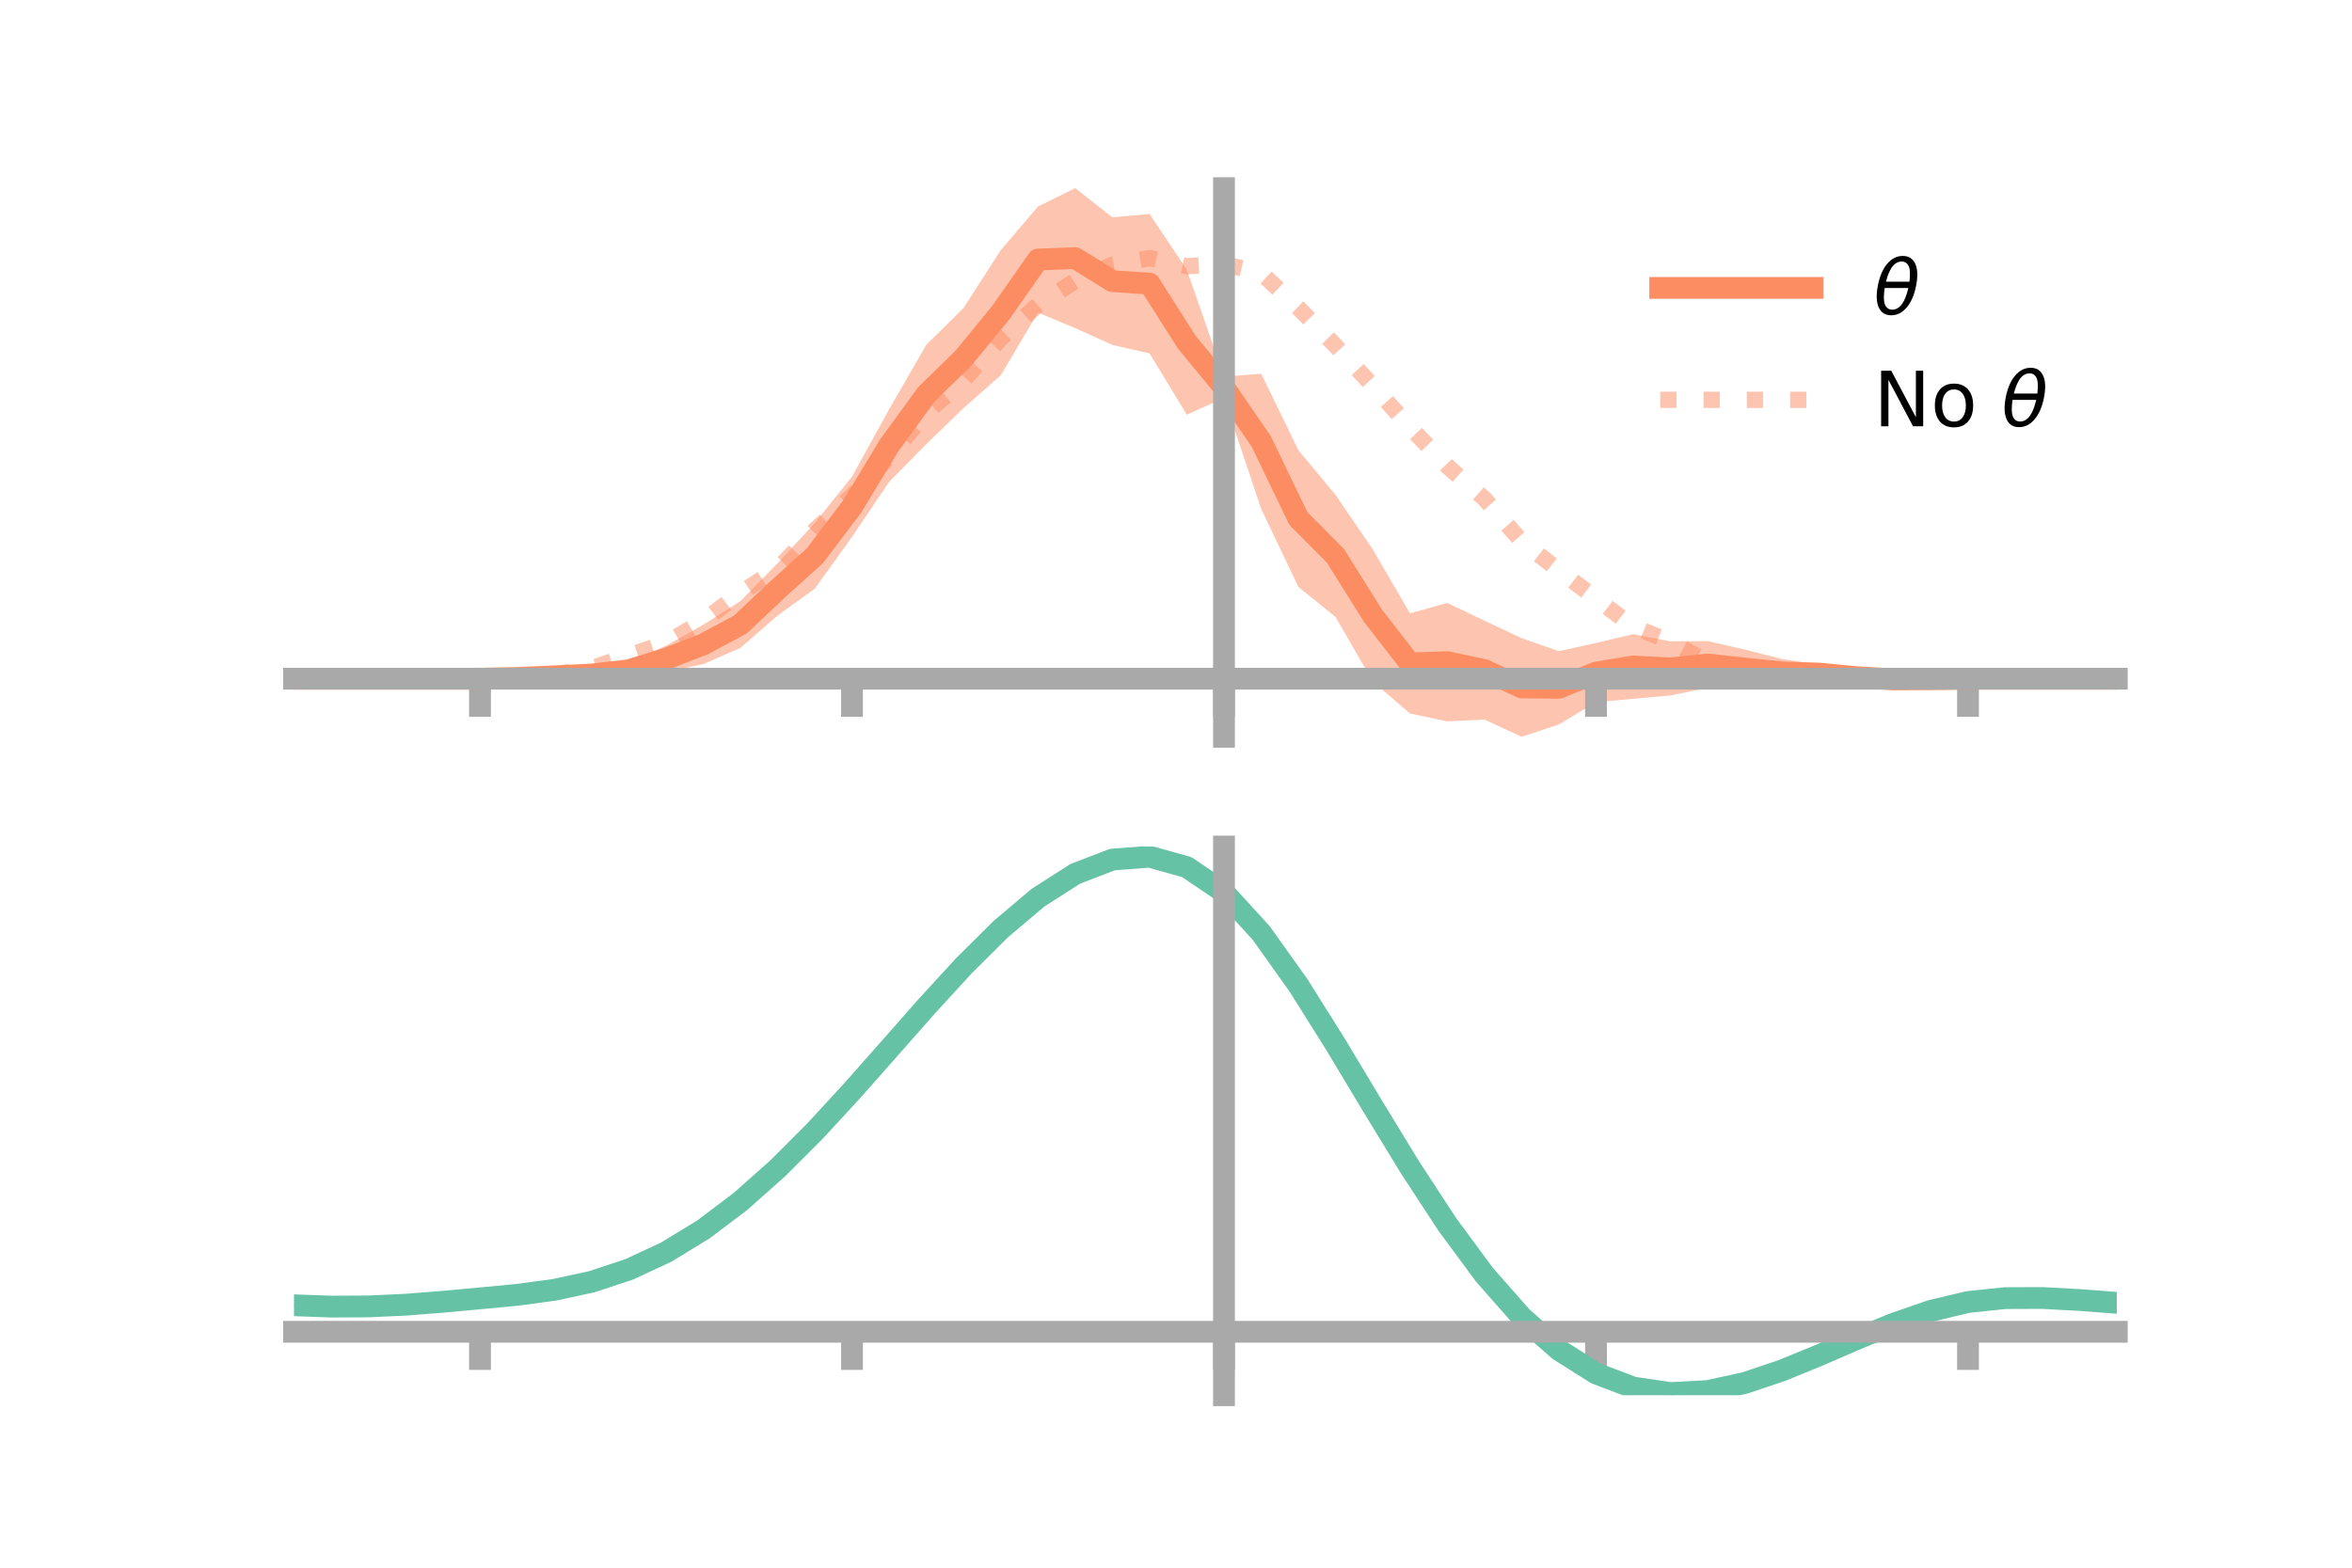
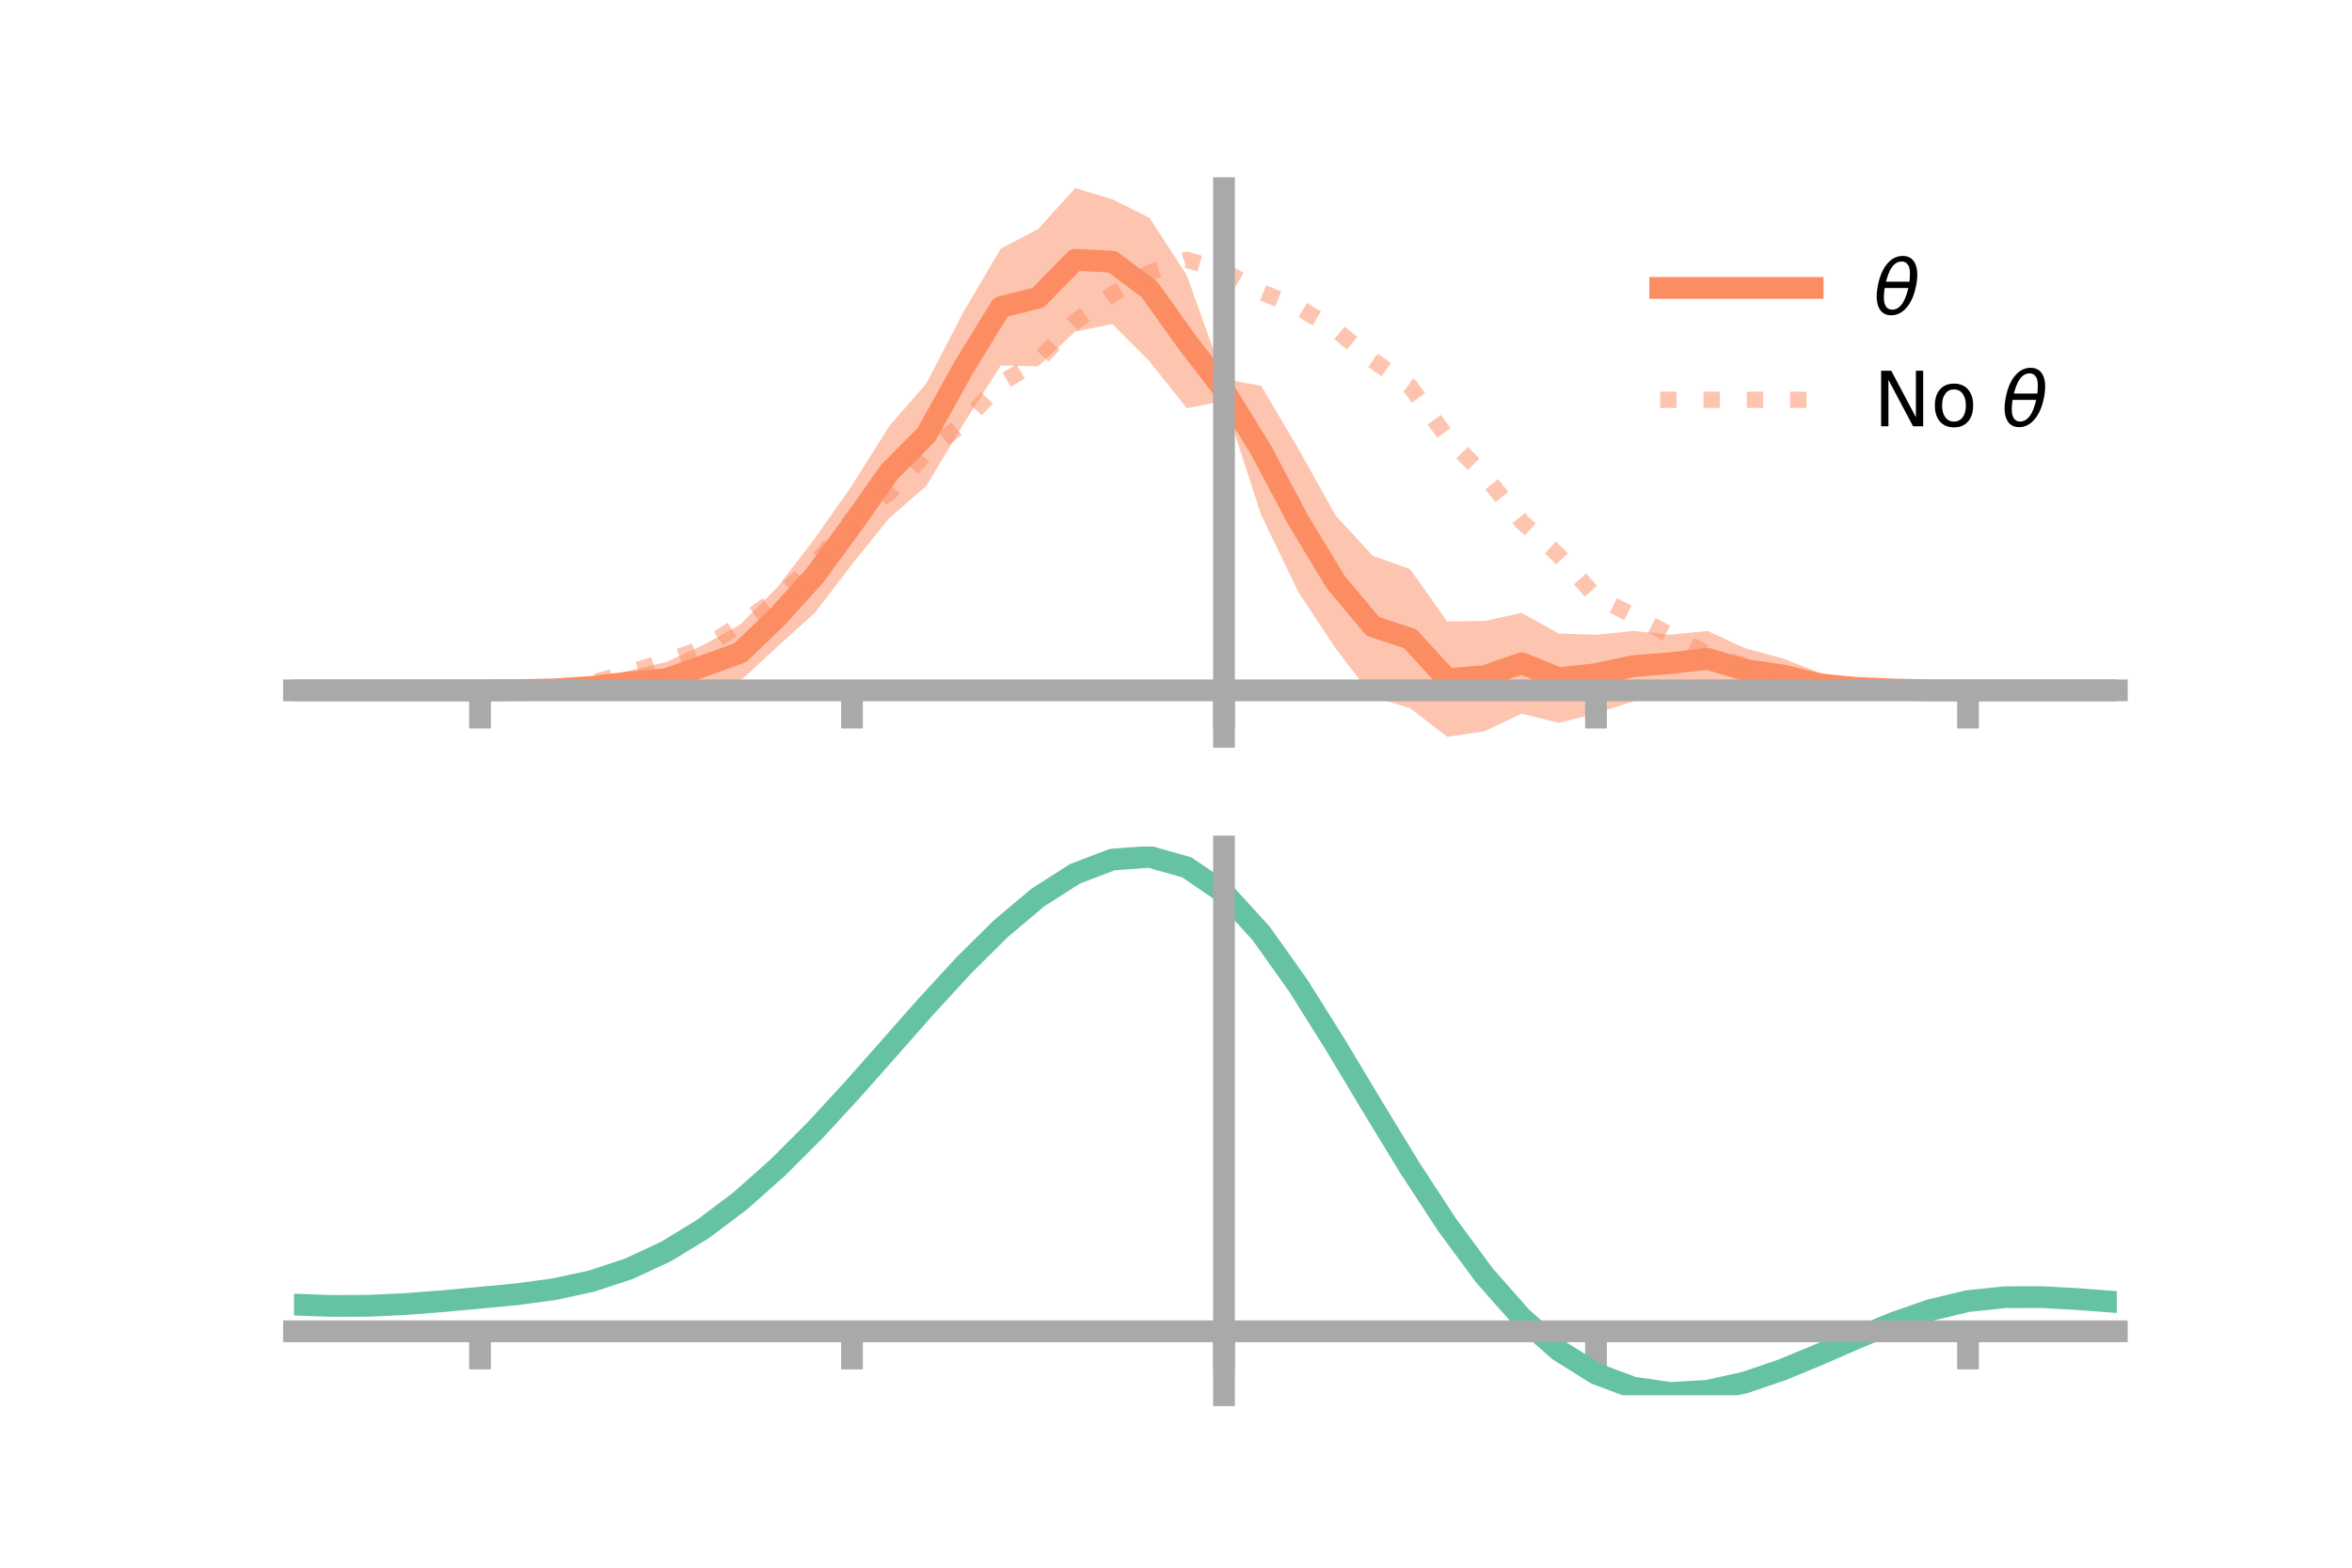
<svg xmlns="http://www.w3.org/2000/svg" xmlns:xlink="http://www.w3.org/1999/xlink" height="144pt" version="1.1" viewBox="0 0 216 144" width="216pt">
  <defs>
    <style type="text/css">*{stroke-linecap:butt;stroke-linejoin:round;}</style>
  </defs>
  <g id="figure_1">
    <g id="patch_1">
      <path d="M 0 144  L 216 144  L 216 0  L 0 0  z " style="fill:none;" />
    </g>
    <g id="axes_1">
      <g id="patch_2">
        <path d="M 27 67.68  L 194.4 67.68  L 194.4 17.28  L 27 17.28  z " style="fill:none;" />
      </g>
      <g id="PolyCollection_1">
-         <path clip-path="url(#pd33c3e1ffb)" d="M 27 62.342  L 27 62.342  L 30.416 62.342  L 33.833 62.342  L 37.249 62.342  L 40.665 62.342  L 44.082 62.339  L 47.498 62.162  L 50.914 61.838  L 54.331 61.452  L 57.747 60.76  L 61.163 59.315  L 64.58 57.384  L 67.996 55.215  L 71.412 51.739  L 74.829 48.041  L 78.245 43.775  L 81.661 37.582  L 85.078 31.656  L 88.494 28.284  L 91.91 22.97  L 95.327 18.967  L 98.743 17.28  L 102.159 19.96  L 105.576 19.653  L 108.992 24.769  L 112.408 34.599  L 115.824 34.328  L 119.241 41.352  L 122.657 45.464  L 126.073 50.465  L 129.49 56.34  L 132.906 55.382  L 136.322 57.008  L 139.739 58.617  L 143.155 59.814  L 146.571 59.061  L 149.988 58.25  L 153.404 58.908  L 156.82 58.886  L 160.237 59.666  L 163.653 60.534  L 167.069 61.057  L 170.486 61.674  L 173.902 62.11  L 177.318 62.272  L 180.735 62.34  L 184.151 62.342  L 187.567 62.342  L 190.984 62.342  L 194.4 62.342  L 194.4 62.342  L 194.4 62.342  L 190.984 62.342  L 187.567 62.342  L 184.151 62.342  L 180.735 62.344  L 177.318 62.501  L 173.902 62.698  L 170.486 62.729  L 167.069 62.689  L 163.653 62.999  L 160.237 63.153  L 156.82 63.185  L 153.404 63.883  L 149.988 64.186  L 146.571 64.5  L 143.155 66.547  L 139.739 67.68  L 136.322 66.094  L 132.906 66.261  L 129.49 65.537  L 126.073 62.598  L 122.657 56.681  L 119.241 53.913  L 115.824 46.751  L 112.408 36.552  L 108.992 38.094  L 105.576 32.463  L 102.159 31.685  L 98.743 30.138  L 95.327 28.713  L 91.91 34.464  L 88.494 37.481  L 85.078 40.787  L 81.661 44.254  L 78.245 49.316  L 74.829 54.075  L 71.412 56.535  L 67.996 59.514  L 64.58 61.008  L 61.163 61.72  L 57.747 62.371  L 54.331 62.463  L 50.914 62.413  L 47.498 62.389  L 44.082 62.344  L 40.665 62.342  L 37.249 62.342  L 33.833 62.342  L 30.416 62.342  L 27 62.342  z " style="fill:#fc8d62;fill-opacity:0.5;" />
+         <path clip-path="url(#pa4df39b4fb)" d="M 27 63.413  L 27 63.413  L 30.416 63.413  L 33.833 63.413  L 37.249 63.413  L 40.665 63.413  L 44.082 63.413  L 47.498 63.255  L 50.914 62.915  L 54.331 62.431  L 57.747 61.606  L 61.163 60.812  L 64.58 59.252  L 67.996 57.359  L 71.412 53.918  L 74.829 49.453  L 78.245 44.587  L 81.661 39.141  L 85.078 35.219  L 88.494 28.625  L 91.91 22.841  L 95.327 21.049  L 98.743 17.28  L 102.159 18.302  L 105.576 20.012  L 108.992 25.291  L 112.408 34.819  L 115.824 35.437  L 119.241 41.229  L 122.657 47.345  L 126.073 51.052  L 129.49 52.271  L 132.906 57.077  L 136.322 57.038  L 139.739 56.299  L 143.155 58.193  L 146.571 58.308  L 149.988 57.957  L 153.404 58.302  L 156.82 57.95  L 160.237 59.537  L 163.653 60.458  L 167.069 61.778  L 170.486 62.52  L 173.902 62.917  L 177.318 63.275  L 180.735 63.413  L 184.151 63.413  L 187.567 63.413  L 190.984 63.413  L 194.4 63.413  L 194.4 63.413  L 194.4 63.413  L 190.984 63.413  L 187.567 63.413  L 184.151 63.413  L 180.735 63.414  L 177.318 63.553  L 173.902 63.749  L 170.486 63.863  L 167.069 63.943  L 163.653 63.594  L 160.237 63.537  L 156.82 63.089  L 153.404 63.523  L 149.988 64.425  L 146.571 65.531  L 143.155 66.405  L 139.739 65.556  L 136.322 67.178  L 132.906 67.68  L 129.49 65.044  L 126.073 64.018  L 122.657 59.563  L 119.241 54.39  L 115.824 47.308  L 112.408 36.83  L 108.992 37.495  L 105.576 33.203  L 102.159 29.772  L 98.743 30.45  L 95.327 33.649  L 91.91 33.572  L 88.494 38.913  L 85.078 44.63  L 81.661 47.596  L 78.245 51.836  L 74.829 56.294  L 71.412 59.386  L 67.996 62.528  L 64.58 63.126  L 61.163 63.958  L 57.747 63.776  L 54.331 63.762  L 50.914 63.733  L 47.498 63.53  L 44.082 63.414  L 40.665 63.413  L 37.249 63.413  L 33.833 63.413  L 30.416 63.413  L 27 63.413  z " style="fill:#fc8d62;fill-opacity:0.5;" />
      </g>
      <g id="matplotlib.axis_1">
        <g id="xtick_1">
          <g id="line2d_1">
            <defs>
-               <path d="M 0 0  L 0 3.5  " id="m99a90b6def" style="stroke:#a9a9a9;stroke-width:2;" />
+               <path d="M 0 0  L 0 3.5  " id="m40c3afda1c" style="stroke:#a9a9a9;stroke-width:2;" />
            </defs>
            <g>
-               <use style="fill:#a9a9a9;stroke:#a9a9a9;stroke-width:2;" x="44.082" xlink:href="#m99a90b6def" y="62.342" />
+               <use style="fill:#a9a9a9;stroke:#a9a9a9;stroke-width:2;" x="44.082" xlink:href="#m40c3afda1c" y="63.413" />
            </g>
          </g>
        </g>
        <g id="xtick_2">
          <g id="line2d_2">
            <g>
-               <use style="fill:#a9a9a9;stroke:#a9a9a9;stroke-width:2;" x="78.245" xlink:href="#m99a90b6def" y="62.342" />
+               <use style="fill:#a9a9a9;stroke:#a9a9a9;stroke-width:2;" x="78.245" xlink:href="#m40c3afda1c" y="63.413" />
            </g>
          </g>
        </g>
        <g id="xtick_3">
          <g id="line2d_3">
            <g>
-               <use style="fill:#a9a9a9;stroke:#a9a9a9;stroke-width:2;" x="112.408" xlink:href="#m99a90b6def" y="62.342" />
+               <use style="fill:#a9a9a9;stroke:#a9a9a9;stroke-width:2;" x="112.408" xlink:href="#m40c3afda1c" y="63.413" />
            </g>
          </g>
        </g>
        <g id="xtick_4">
          <g id="line2d_4">
            <g>
-               <use style="fill:#a9a9a9;stroke:#a9a9a9;stroke-width:2;" x="146.571" xlink:href="#m99a90b6def" y="62.342" />
+               <use style="fill:#a9a9a9;stroke:#a9a9a9;stroke-width:2;" x="146.571" xlink:href="#m40c3afda1c" y="63.413" />
            </g>
          </g>
        </g>
        <g id="xtick_5">
          <g id="line2d_5">
            <g>
-               <use style="fill:#a9a9a9;stroke:#a9a9a9;stroke-width:2;" x="180.735" xlink:href="#m99a90b6def" y="62.342" />
+               <use style="fill:#a9a9a9;stroke:#a9a9a9;stroke-width:2;" x="180.735" xlink:href="#m40c3afda1c" y="63.413" />
            </g>
          </g>
        </g>
      </g>
      <g id="matplotlib.axis_2" />
      <g id="line2d_6">
-         <path clip-path="url(#pd33c3e1ffb)" d="M 27 62.342  L 30.416 62.342  L 33.833 62.342  L 37.249 62.342  L 40.665 62.342  L 44.082 62.341  L 47.498 62.275  L 50.914 62.125  L 54.331 61.958  L 57.747 61.565  L 61.163 60.517  L 64.58 59.196  L 67.996 57.364  L 71.412 54.137  L 74.829 51.058  L 78.245 46.545  L 81.661 40.918  L 85.078 36.222  L 88.494 32.882  L 91.91 28.717  L 95.327 23.84  L 98.743 23.709  L 102.159 25.822  L 105.576 26.058  L 108.992 31.431  L 112.408 35.576  L 115.824 40.54  L 119.241 47.633  L 122.657 51.073  L 126.073 56.532  L 129.49 60.938  L 132.906 60.822  L 136.322 61.551  L 139.739 63.148  L 143.155 63.181  L 146.571 61.781  L 149.988 61.218  L 153.404 61.395  L 156.82 61.035  L 160.237 61.409  L 163.653 61.766  L 167.069 61.873  L 170.486 62.202  L 173.902 62.404  L 177.318 62.387  L 180.735 62.342  L 184.151 62.342  L 187.567 62.342  L 190.984 62.342  L 194.4 62.342  " style="fill:none;stroke:#fc8d62;stroke-linecap:square;stroke-width:2;" />
+         <path clip-path="url(#pa4df39b4fb)" d="M 27 63.413  L 30.416 63.413  L 33.833 63.413  L 37.249 63.413  L 40.665 63.413  L 44.082 63.413  L 47.498 63.393  L 50.914 63.324  L 54.331 63.096  L 57.747 62.691  L 61.163 62.385  L 64.58 61.189  L 67.996 59.944  L 71.412 56.652  L 74.829 52.873  L 78.245 48.212  L 81.661 43.368  L 85.078 39.925  L 88.494 33.769  L 91.91 28.207  L 95.327 27.349  L 98.743 23.865  L 102.159 24.037  L 105.576 26.607  L 108.992 31.393  L 112.408 35.824  L 115.824 41.373  L 119.241 47.81  L 122.657 53.454  L 126.073 57.535  L 129.49 58.658  L 132.906 62.379  L 136.322 62.108  L 139.739 60.928  L 143.155 62.299  L 146.571 61.919  L 149.988 61.191  L 153.404 60.912  L 156.82 60.519  L 160.237 61.537  L 163.653 62.026  L 167.069 62.861  L 170.486 63.191  L 173.902 63.333  L 177.318 63.414  L 180.735 63.414  L 184.151 63.413  L 187.567 63.413  L 190.984 63.413  L 194.4 63.413  " style="fill:none;stroke:#fc8d62;stroke-linecap:square;stroke-width:2;" />
      </g>
      <g id="line2d_7">
-         <path clip-path="url(#pd33c3e1ffb)" d="M 27 62.342  L 30.416 62.342  L 33.833 62.342  L 37.249 62.342  L 40.665 62.342  L 44.082 62.341  L 47.498 62.249  L 50.914 61.96  L 54.331 61.392  L 57.747 60.214  L 61.163 59.069  L 64.58 57.04  L 67.996 54.46  L 71.412 52.25  L 74.829 48.709  L 78.245 45.555  L 81.661 41.943  L 85.078 37.899  L 88.494 34.919  L 91.91 31.079  L 95.327 27.988  L 98.743 25.807  L 102.159 24.305  L 105.576 23.709  L 108.992 24.452  L 112.408 24.258  L 115.824 25.068  L 119.241 28.286  L 122.657 31.768  L 126.073 35.439  L 129.49 39.246  L 132.906 42.814  L 136.322 45.808  L 139.739 49.728  L 143.155 52.38  L 146.571 54.98  L 149.988 57.562  L 153.404 58.936  L 156.82 60.81  L 160.237 61.489  L 163.653 61.982  L 167.069 62.56  L 170.486 62.469  L 173.902 62.485  L 177.318 62.404  L 180.735 62.342  L 184.151 62.342  L 187.567 62.342  L 190.984 62.342  L 194.4 62.342  " style="fill:none;stroke:#fc8d62;stroke-dasharray:1.5,2.475;stroke-dashoffset:0;stroke-opacity:0.5;stroke-width:1.5;" />
+         <path clip-path="url(#pa4df39b4fb)" d="M 27 63.413  L 30.416 63.413  L 33.833 63.413  L 37.249 63.413  L 40.665 63.413  L 44.082 63.413  L 47.498 63.349  L 50.914 63.113  L 54.331 62.73  L 57.747 61.774  L 61.163 60.732  L 64.58 59.555  L 67.996 57.332  L 71.412 54.908  L 74.829 51.79  L 78.245 47.693  L 81.661 45.274  L 85.078 41.605  L 88.494 38.827  L 91.91 35.206  L 95.327 33.17  L 98.743 29.53  L 102.159 27.04  L 105.576 25.04  L 108.992 23.865  L 112.408 24.887  L 115.824 26.83  L 119.241 28.232  L 122.657 30.286  L 126.073 33.09  L 129.49 35.489  L 132.906 40.184  L 136.322 43.655  L 139.739 47.901  L 143.155 51.013  L 146.571 54.814  L 149.988 56.537  L 153.404 58.332  L 156.82 60.045  L 160.237 61.167  L 163.653 62.466  L 167.069 63.178  L 170.486 63.286  L 173.902 63.459  L 177.318 63.447  L 180.735 63.414  L 184.151 63.413  L 187.567 63.413  L 190.984 63.413  L 194.4 63.413  " style="fill:none;stroke:#fc8d62;stroke-dasharray:1.5,2.475;stroke-dashoffset:0;stroke-opacity:0.5;stroke-width:1.5;" />
      </g>
      <g id="patch_3">
        <path d="M 112.408 67.68  L 112.408 17.28  " style="fill:none;stroke:#a9a9a9;stroke-linecap:square;stroke-linejoin:miter;stroke-width:2;" />
      </g>
      <g id="patch_4">
        <path d="M 194.4 67.68  L 194.4 17.28  " style="fill:none;" />
      </g>
      <g id="patch_5">
-         <path d="M 27 62.342  L 194.4 62.342  " style="fill:none;stroke:#a9a9a9;stroke-linecap:square;stroke-linejoin:miter;stroke-width:2;" />
+         <path d="M 27 63.413  L 194.4 63.413  " style="fill:none;stroke:#a9a9a9;stroke-linecap:square;stroke-linejoin:miter;stroke-width:2;" />
      </g>
      <g id="patch_6">
        <path d="M 27 17.28  L 194.4 17.28  " style="fill:none;" />
      </g>
      <g id="legend_1">
        <g id="line2d_8">
          <path d="M 152.47 26.449  L 166.47 26.449  " style="fill:none;stroke:#fc8d62;stroke-linecap:square;stroke-width:2;" />
        </g>
        <g id="line2d_9" />
        <g id="text_1">
          <g transform="translate(172.07 28.89891)scale(0.07 -0.07)">
            <defs>
              <path d="M 45.516 34.672  L 14.453 34.672  Q 12.359 20.062 14.5 13.875  Q 17.188 6.25 24.469 6.25  Q 31.781 6.25 37.359 13.922  Q 42.234 20.656 45.516 34.672  z M 47.016 42.969  Q 48.344 56.844 46.625 61.719  Q 43.953 69.438 36.766 69.438  Q 29.297 69.438 23.828 61.812  Q 19.531 55.672 16.156 42.969  z M 38.188 76.766  Q 49.906 76.766 54.594 66.406  Q 59.281 56.109 55.719 37.844  Q 52.203 19.625 43.453 9.281  Q 34.766 -1.125 23.047 -1.125  Q 11.281 -1.125 6.641 9.281  Q 2 19.625 5.516 37.844  Q 9.078 56.109 17.719 66.406  Q 26.422 76.766 38.188 76.766  z " id="DejaVuSans-Oblique-952" />
            </defs>
            <use transform="translate(0 0.234375)" xlink:href="#DejaVuSans-Oblique-952" />
          </g>
        </g>
        <g id="line2d_10">
          <path d="M 152.47 36.724  L 166.47 36.724  " style="fill:none;stroke:#fc8d62;stroke-dasharray:1.5,2.475;stroke-dashoffset:0;stroke-opacity:0.5;stroke-width:1.5;" />
        </g>
        <g id="line2d_11" />
        <g id="text_2">
          <g transform="translate(172.07 39.17359)scale(0.07 -0.07)">
            <defs>
              <path d="M 9.812 72.906  L 23.094 72.906  L 55.422 11.922  L 55.422 72.906  L 64.984 72.906  L 64.984 0  L 51.703 0  L 19.391 60.984  L 19.391 0  L 9.812 0  z " id="DejaVuSans-78" />
              <path d="M 30.609 48.391  Q 23.391 48.391 19.188 42.75  Q 14.984 37.109 14.984 27.297  Q 14.984 17.484 19.156 11.844  Q 23.344 6.203 30.609 6.203  Q 37.797 6.203 41.984 11.859  Q 46.188 17.531 46.188 27.297  Q 46.188 37.016 41.984 42.703  Q 37.797 48.391 30.609 48.391  z M 30.609 56  Q 42.328 56 49.016 48.375  Q 55.719 40.766 55.719 27.297  Q 55.719 13.875 49.016 6.219  Q 42.328 -1.422 30.609 -1.422  Q 18.844 -1.422 12.172 6.219  Q 5.516 13.875 5.516 27.297  Q 5.516 40.766 12.172 48.375  Q 18.844 56 30.609 56  z " id="DejaVuSans-111" />
              <path id="DejaVuSans-32" />
            </defs>
            <use transform="translate(0 0.234375)" xlink:href="#DejaVuSans-78" />
            <use transform="translate(74.80469 0.234375)" xlink:href="#DejaVuSans-111" />
            <use transform="translate(135.9863 0.234375)" xlink:href="#DejaVuSans-32" />
            <use transform="translate(167.7734 0.234375)" xlink:href="#DejaVuSans-Oblique-952" />
          </g>
        </g>
      </g>
    </g>
    <g id="axes_2">
      <g id="patch_7">
        <path d="M 27 128.16  L 194.4 128.16  L 194.4 77.76  L 27 77.76  z " style="fill:none;" />
      </g>
      <g id="PolyCollection_2">
-         <path clip-path="url(#p95cc16d84f)" d="M 27 119.944  L 27 119.849  L 30.416 119.978  L 33.833 119.96  L 37.249 119.794  L 40.665 119.516  L 44.082 119.189  L 47.498 118.855  L 50.914 118.386  L 54.331 117.637  L 57.747 116.495  L 61.163 114.884  L 64.58 112.764  L 67.996 110.136  L 71.412 107.037  L 74.829 103.54  L 78.245 99.749  L 81.661 95.795  L 85.078 91.828  L 88.494 88.019  L 91.91 84.548  L 95.327 81.601  L 98.743 79.367  L 102.159 78.028  L 105.576 77.76  L 108.992 78.727  L 112.408 81.074  L 115.824 84.864  L 119.241 89.728  L 122.657 95.246  L 126.073 101.022  L 129.49 106.711  L 132.906 112.022  L 136.322 116.73  L 139.739 120.673  L 143.155 123.753  L 146.571 125.937  L 149.988 127.248  L 153.404 127.759  L 156.82 127.581  L 160.237 126.85  L 163.653 125.716  L 167.069 124.339  L 170.486 122.878  L 173.902 121.489  L 177.318 120.318  L 180.735 119.51  L 184.151 119.155  L 187.567 119.149  L 190.984 119.345  L 194.4 119.613  L 194.4 119.73  L 194.4 119.73  L 190.984 119.484  L 187.567 119.305  L 184.151 119.322  L 180.735 119.683  L 177.318 120.502  L 173.902 121.697  L 170.486 123.126  L 167.069 124.632  L 163.653 126.051  L 160.237 127.218  L 156.82 127.97  L 153.404 128.16  L 149.988 127.661  L 146.571 126.376  L 143.155 124.247  L 139.739 121.259  L 136.322 117.442  L 132.906 112.887  L 129.49 107.744  L 126.073 102.23  L 122.657 96.624  L 119.241 91.264  L 115.824 86.535  L 112.408 82.849  L 108.992 80.57  L 105.576 79.63  L 102.159 79.885  L 98.743 81.17  L 95.327 83.314  L 91.91 86.138  L 88.494 89.461  L 85.078 93.102  L 81.661 96.891  L 78.245 100.666  L 74.829 104.285  L 71.412 107.626  L 67.996 110.592  L 64.58 113.117  L 61.163 115.164  L 57.747 116.728  L 54.331 117.841  L 50.914 118.569  L 47.498 119.02  L 44.082 119.334  L 40.665 119.639  L 37.249 119.894  L 33.833 120.043  L 30.416 120.059  L 27 119.944  z " style="fill:#66c2a5;fill-opacity:0.5;" />
+         <path clip-path="url(#p021c89ebe5)" d="M 27 119.877  L 27 119.786  L 30.416 119.921  L 33.833 119.906  L 37.249 119.741  L 40.665 119.462  L 44.082 119.134  L 47.498 118.799  L 50.914 118.328  L 54.331 117.577  L 57.747 116.433  L 61.163 114.819  L 64.58 112.695  L 67.996 110.063  L 71.412 106.961  L 74.829 103.462  L 78.245 99.672  L 81.661 95.72  L 85.078 91.758  L 88.494 87.956  L 91.91 84.494  L 95.327 81.559  L 98.743 79.337  L 102.159 78.013  L 105.576 77.76  L 108.992 78.743  L 112.408 81.107  L 115.824 84.912  L 119.241 89.79  L 122.657 95.319  L 126.073 101.102  L 129.49 106.793  L 132.906 112.102  L 136.322 116.801  L 139.739 120.731  L 143.155 123.794  L 146.571 125.959  L 149.988 127.251  L 153.404 127.745  L 156.82 127.551  L 160.237 126.805  L 163.653 125.658  L 167.069 124.27  L 170.486 122.8  L 173.902 121.404  L 177.318 120.229  L 180.735 119.419  L 184.151 119.066  L 187.567 119.065  L 190.984 119.268  L 194.4 119.543  L 194.4 119.66  L 194.4 119.66  L 190.984 119.411  L 187.567 119.229  L 184.151 119.242  L 180.735 119.602  L 177.318 120.42  L 173.902 121.617  L 170.486 123.052  L 167.069 124.568  L 163.653 126  L 160.237 127.182  L 156.82 127.952  L 153.404 128.16  L 149.988 127.677  L 146.571 126.407  L 143.155 124.289  L 139.739 121.309  L 136.322 117.499  L 132.906 112.947  L 129.49 107.806  L 126.073 102.291  L 122.657 96.682  L 119.241 91.316  L 115.824 86.58  L 112.408 82.887  L 108.992 80.598  L 105.576 79.649  L 102.159 79.894  L 98.743 81.169  L 95.327 83.303  L 91.91 86.118  L 88.494 89.431  L 85.078 93.064  L 81.661 96.845  L 78.245 100.614  L 74.829 104.227  L 71.412 107.563  L 67.996 110.527  L 64.58 113.05  L 61.163 115.097  L 57.747 116.662  L 54.331 117.776  L 50.914 118.507  L 47.498 118.959  L 44.082 119.275  L 40.665 119.579  L 37.249 119.834  L 33.833 119.981  L 30.416 119.994  L 27 119.877  z " style="fill:#66c2a5;fill-opacity:0.5;" />
      </g>
      <g id="matplotlib.axis_3">
        <g id="xtick_6">
          <g id="line2d_12">
            <g>
-               <use style="fill:#a9a9a9;stroke:#a9a9a9;stroke-width:2;" x="44.082" xlink:href="#m99a90b6def" y="122.332" />
+               <use style="fill:#a9a9a9;stroke:#a9a9a9;stroke-width:2;" x="44.082" xlink:href="#m40c3afda1c" y="122.287" />
            </g>
          </g>
        </g>
        <g id="xtick_7">
          <g id="line2d_13">
            <g>
-               <use style="fill:#a9a9a9;stroke:#a9a9a9;stroke-width:2;" x="78.245" xlink:href="#m99a90b6def" y="122.332" />
+               <use style="fill:#a9a9a9;stroke:#a9a9a9;stroke-width:2;" x="78.245" xlink:href="#m40c3afda1c" y="122.287" />
            </g>
          </g>
        </g>
        <g id="xtick_8">
          <g id="line2d_14">
            <g>
-               <use style="fill:#a9a9a9;stroke:#a9a9a9;stroke-width:2;" x="112.408" xlink:href="#m99a90b6def" y="122.332" />
+               <use style="fill:#a9a9a9;stroke:#a9a9a9;stroke-width:2;" x="112.408" xlink:href="#m40c3afda1c" y="122.287" />
            </g>
          </g>
        </g>
        <g id="xtick_9">
          <g id="line2d_15">
            <g>
-               <use style="fill:#a9a9a9;stroke:#a9a9a9;stroke-width:2;" x="146.571" xlink:href="#m99a90b6def" y="122.332" />
+               <use style="fill:#a9a9a9;stroke:#a9a9a9;stroke-width:2;" x="146.571" xlink:href="#m40c3afda1c" y="122.287" />
            </g>
          </g>
        </g>
        <g id="xtick_10">
          <g id="line2d_16">
            <g>
-               <use style="fill:#a9a9a9;stroke:#a9a9a9;stroke-width:2;" x="180.735" xlink:href="#m99a90b6def" y="122.332" />
+               <use style="fill:#a9a9a9;stroke:#a9a9a9;stroke-width:2;" x="180.735" xlink:href="#m40c3afda1c" y="122.287" />
            </g>
          </g>
        </g>
      </g>
      <g id="matplotlib.axis_4" />
      <g id="line2d_17">
-         <path clip-path="url(#p95cc16d84f)" d="M 27 119.896  L 30.416 120.018  L 33.833 120.002  L 37.249 119.844  L 40.665 119.577  L 44.082 119.262  L 47.498 118.937  L 50.914 118.477  L 54.331 117.739  L 57.747 116.612  L 61.163 115.024  L 64.58 112.941  L 67.996 110.364  L 71.412 107.331  L 74.829 103.912  L 78.245 100.207  L 81.661 96.343  L 85.078 92.465  L 88.494 88.74  L 91.91 85.343  L 95.327 82.458  L 98.743 80.269  L 102.159 78.956  L 105.576 78.695  L 108.992 79.649  L 112.408 81.962  L 115.824 85.699  L 119.241 90.496  L 122.657 95.935  L 126.073 101.626  L 129.49 107.227  L 132.906 112.454  L 136.322 117.086  L 139.739 120.966  L 143.155 124  L 146.571 126.157  L 149.988 127.454  L 153.404 127.96  L 156.82 127.776  L 160.237 127.034  L 163.653 125.884  L 167.069 124.485  L 170.486 123.002  L 173.902 121.593  L 177.318 120.41  L 180.735 119.597  L 184.151 119.239  L 187.567 119.227  L 190.984 119.414  L 194.4 119.672  " style="fill:none;stroke:#66c2a5;stroke-linecap:square;stroke-width:2;" />
+         <path clip-path="url(#p021c89ebe5)" d="M 27 119.831  L 30.416 119.957  L 33.833 119.943  L 37.249 119.787  L 40.665 119.521  L 44.082 119.205  L 47.498 118.879  L 50.914 118.417  L 54.331 117.676  L 57.747 116.547  L 61.163 114.958  L 64.58 112.873  L 67.996 110.295  L 71.412 107.262  L 74.829 103.845  L 78.245 100.143  L 81.661 96.282  L 85.078 92.411  L 88.494 88.694  L 91.91 85.306  L 95.327 82.431  L 98.743 80.253  L 102.159 78.953  L 105.576 78.704  L 108.992 79.671  L 112.408 81.997  L 115.824 85.746  L 119.241 90.553  L 122.657 96  L 126.073 101.696  L 129.49 107.299  L 132.906 112.524  L 136.322 117.15  L 139.739 121.02  L 143.155 124.042  L 146.571 126.183  L 149.988 127.464  L 153.404 127.952  L 156.82 127.751  L 160.237 126.993  L 163.653 125.829  L 167.069 124.419  L 170.486 122.926  L 173.902 121.511  L 177.318 120.324  L 180.735 119.51  L 184.151 119.154  L 187.567 119.147  L 190.984 119.339  L 194.4 119.602  " style="fill:none;stroke:#66c2a5;stroke-linecap:square;stroke-width:2;" />
      </g>
      <g id="patch_8">
        <path d="M 112.408 128.16  L 112.408 77.76  " style="fill:none;stroke:#a9a9a9;stroke-linecap:square;stroke-linejoin:miter;stroke-width:2;" />
      </g>
      <g id="patch_9">
        <path d="M 194.4 128.16  L 194.4 77.76  " style="fill:none;" />
      </g>
      <g id="patch_10">
-         <path d="M 27 122.332  L 194.4 122.332  " style="fill:none;stroke:#a9a9a9;stroke-linecap:square;stroke-linejoin:miter;stroke-width:2;" />
+         <path d="M 27 122.287  L 194.4 122.287  " style="fill:none;stroke:#a9a9a9;stroke-linecap:square;stroke-linejoin:miter;stroke-width:2;" />
      </g>
      <g id="patch_11">
        <path d="M 27 77.76  L 194.4 77.76  " style="fill:none;" />
      </g>
    </g>
  </g>
  <defs>
-     <clipPath id="pd33c3e1ffb">
+     <clipPath id="pa4df39b4fb">
      <rect height="50.4" width="167.4" x="27" y="17.28" />
    </clipPath>
-     <clipPath id="p95cc16d84f">
+     <clipPath id="p021c89ebe5">
      <rect height="50.4" width="167.4" x="27" y="77.76" />
    </clipPath>
  </defs>
</svg>
